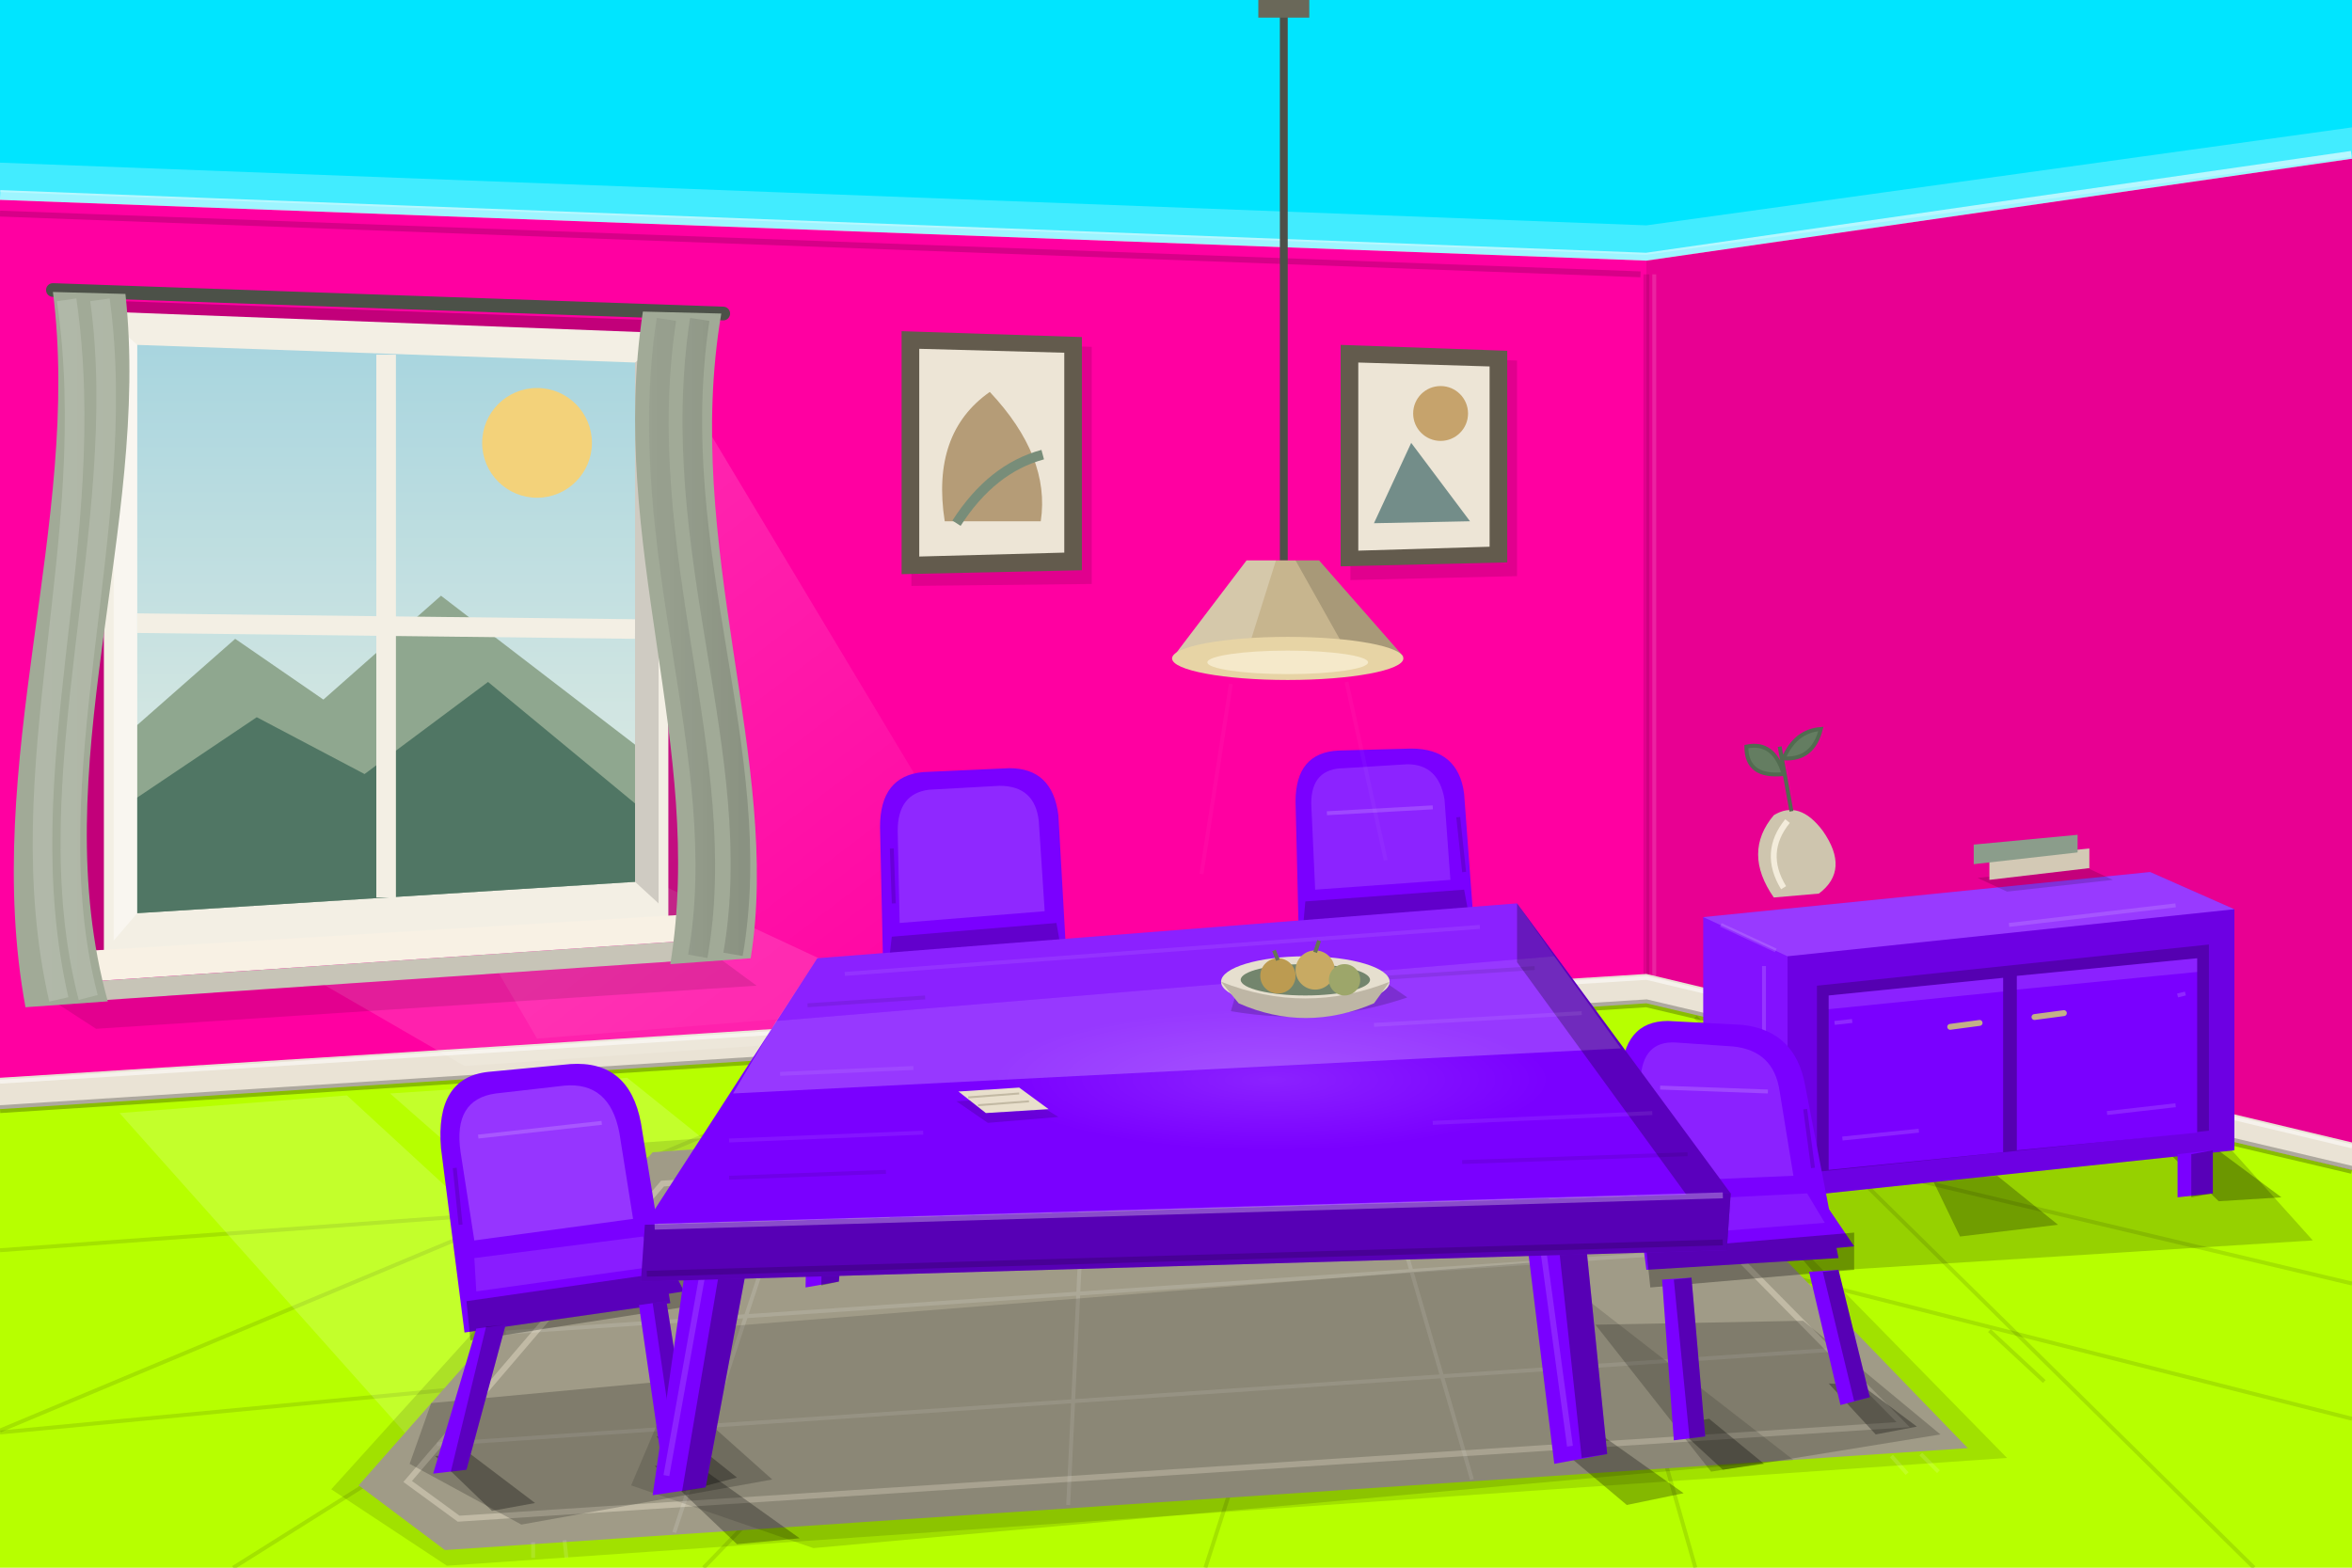
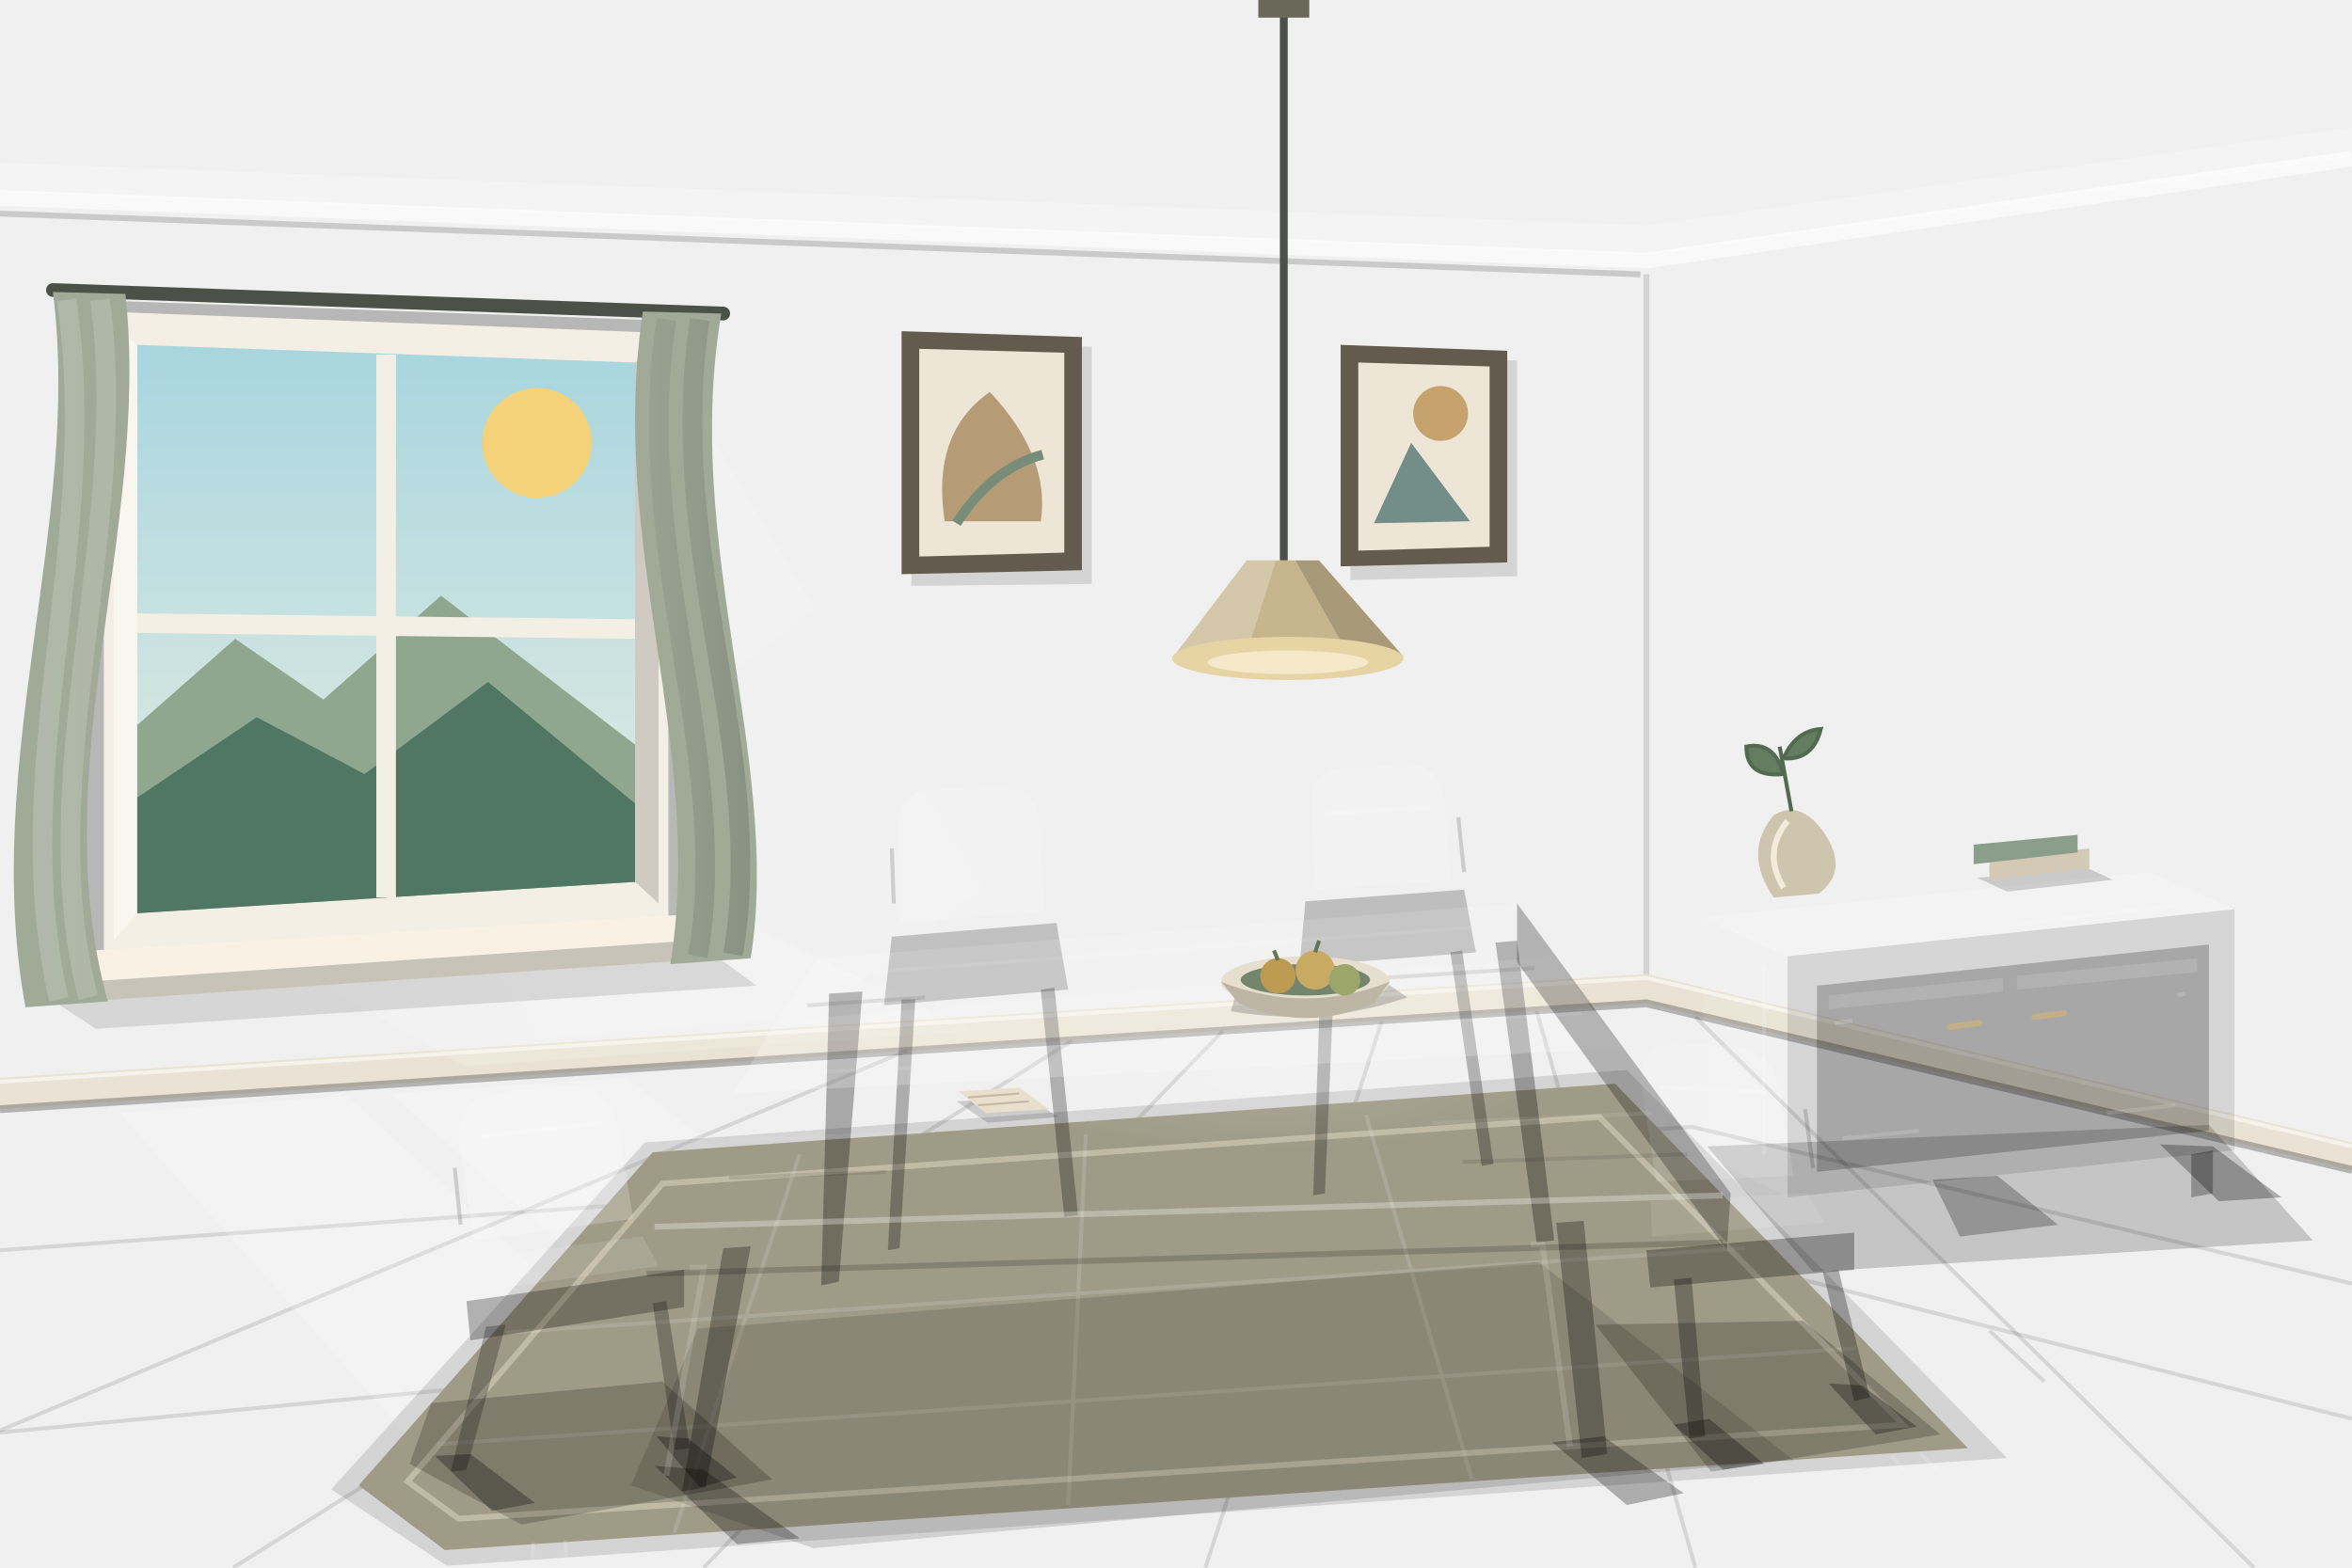
<svg xmlns="http://www.w3.org/2000/svg" width="1200" height="800" viewBox="0 0 1200 800">
  <defs>
    <linearGradient id="dining-sky" x1="0" y1="0" x2="0" y2="1">
      <stop offset="0" stop-color="#A8D5DF" />
      <stop offset="1" stop-color="#E7EEE3" />
    </linearGradient>
    <linearGradient id="dining-daylight-fade" x1="0" y1="0" x2="1" y2="1">
      <stop offset="0" stop-color="#FFFFFF" stop-opacity=".23" />
      <stop offset="1" stop-color="#FFFFFF" stop-opacity="0" />
    </linearGradient>
    <radialGradient id="dining-pendant-pool" cx=".5" cy=".5" r=".5">
      <stop offset="0" stop-color="#FFFFFF" stop-opacity=".13" />
      <stop offset="1" stop-color="#FFFFFF" stop-opacity="0" />
    </radialGradient>
    <linearGradient id="dining-linen" x1="0" y1="0" x2="1" y2="0">
      <stop offset="0" stop-color="#FFFFFF" stop-opacity=".17" />
      <stop offset=".6" stop-color="#FFFFFF" stop-opacity=".04" />
      <stop offset="1" stop-color="#000000" stop-opacity=".14" />
    </linearGradient>
  </defs>
-   <g id="dining-architecture-depth">
-     <g id="surface-ceiling">
-       <path d="M0 0H1200V81L840 133L0 102Z" fill="#00E5FF" />
-     </g>
+   <g>
+ 
+ </g>
+   <g>
    <path d="M0 83L840 115L1200 65V80L840 130L0 98Z" fill="#FFFFFF" fill-opacity=".26" />
    <path d="M0 101L840 133L1200 81" fill="none" stroke="#FFFFFF" stroke-opacity=".62" stroke-width="8" />
-     <g id="surface-wall">
-       <path d="M0 102L840 133L1200 81V597L840 511L0 565Z" fill="#FF00A1" />
-     </g>
-     <path d="M840 133L1200 81V597L840 511Z" fill="#000000" fill-opacity=".09" />
+   </g>
+   <g>
+ 
+ </g>
+   <g>
    <path d="M840 140V505" stroke="#000000" stroke-opacity=".12" stroke-width="3" />
    <path d="M844 140V505" stroke="#FFFFFF" stroke-opacity=".14" stroke-width="2" />
    <path d="M0 109L837 140" stroke="#000000" stroke-opacity=".16" stroke-width="3" />
-     <g id="surface-floor">
-       <path d="M0 565L840 511L1200 597V800H0Z" fill="#B7FF00" />
-     </g>
+   </g>
+   <g>
    <path d="M0 550L840 497L1200 583V597L840 512L0 566Z" fill="#EAE3D5" />
    <path d="M0 566L840 512L1200 597" fill="none" stroke="#000000" stroke-opacity=".26" stroke-width="4" />
    <path d="M0 552L840 499L1200 585" fill="none" stroke="#FFFFFF" stroke-opacity=".55" stroke-width="2" />
-     <g fill="none" stroke="#000000" stroke-opacity=".11" stroke-width="2">
-       <path d="M463 536L0 730M547 531L119 800M624 526L359 800M705 521L615 800M784 516L865 800M865 519L1150 800" />
-       <path d="M0 638L863 575L1200 655M0 731L892 646L1200 724M384 610L362 634M733 662L737 685M1015 679L1043 705" />
-     </g>
-   </g>
-   <g id="dining-daylight">
+     <path fill="none" stroke="#000000" stroke-opacity=".11" stroke-width="2" d="M463 536L0 730M547 531L119 800M624 526L359 800M705 521L615 800M784 516L865 800M865 519L1150 800" />
+     <path fill="none" stroke="#000000" stroke-opacity=".11" stroke-width="2" d="M0 638L863 575L1200 655M0 731L892 646L1200 724M384 610L362 634M733 662L737 685M1015 679L1043 705" />
    <path d="M66 174H334L535 509L274 530Z" fill="url(#dining-daylight-fade)" />
    <path d="M71 448L332 449L497 526L237 544Z" fill="#FFFFFF" fill-opacity=".13" />
    <path d="M61 568L177 559L392 757L251 781ZM199 558L320 550L554 738L420 752Z" fill="#FFFFFF" fill-opacity=".17" />
-   </g>
-   <g id="dining-window-depth">
    <path d="M43 153L350 164V476L43 495Z" fill="#000000" fill-opacity=".24" />
    <path d="M53 159L341 170V468L53 487Z" fill="#F3EFE4" />
    <path d="M70 176L324 185V450L70 466Z" fill="url(#dining-sky)" />
    <circle cx="274" cy="226" r="28" fill="#F3D27A" />
    <path d="M70 370L120 326L165 357L225 304L324 380V450L70 466Z" fill="#8FA78F" />
    <path d="M70 407L131 366L186 395L249 348L324 410V450L70 466Z" fill="#507664" />
    <path d="M197 181V458M70 318L324 321" stroke="#F3EFE4" stroke-width="10" />
    <path d="M58 165L70 176V466L58 480Z" fill="#FFFFFF" fill-opacity=".46" />
    <path d="M336 176L324 185V450L336 461Z" fill="#000000" fill-opacity=".15" />
    <path d="M48 485L345 467L367 479L29 502Z" fill="#F8F1E4" />
    <path d="M29 502L367 479V489L29 512Z" fill="#C7C4B7" />
    <path d="M29 512L367 489L386 503L49 525Z" fill="#000000" fill-opacity=".11" />
    <path d="M27 148L369 160" stroke="#4C5148" stroke-width="7" stroke-linecap="round" />
    <path d="M27 149L64 150C77 270 22 392 55 511L13 514C-10 389 42 267 27 149ZM328 159L368 160C348 278 399 389 383 489L342 492C360 381 310 278 328 159Z" fill="#A1AA97" />
    <path d="M34 153C52 277 3 392 30 510M51 153C67 269 16 398 45 509M340 163C322 281 374 387 356 488M357 163C339 282 392 383 374 487" fill="none" stroke="url(#dining-linen)" stroke-width="10" />
-   </g>
-   <g id="dining-wall-art">
    <path d="M465 174L557 177V298L465 299ZM689 181L774 184V294L689 296Z" fill="#000000" fill-opacity=".12" />
    <path d="M460 169L552 172V291L460 293ZM684 176L769 179V287L684 289Z" fill="#635B4D" />
    <path d="M469 178L543 180V282L469 284ZM693 185L760 187V279L693 281Z" fill="#EDE5D6" />
    <path d="M482 266Q475 221 505 200Q536 233 531 266Z" fill="#B59C77" />
    <path d="M488 267Q506 239 532 232" fill="none" stroke="#788D79" stroke-width="5" />
    <circle cx="735" cy="211" r="14" fill="#C6A36C" />
    <path d="M701 267L720 226L750 266Z" fill="#738D89" />
-   </g>
-   <g id="dining-rug-underlay">
    <path d="M329 583L830 546L1024 744L228 799L169 760Z" fill="#000000" fill-opacity=".12" />
    <path d="M333 588L824 553L1004 739L227 791L183 758Z" fill="#A09B87" />
    <path d="M338 604L816 570L971 727L234 775L208 756Z" fill="none" stroke="#E5DEC8" stroke-opacity=".47" stroke-width="3" />
    <path d="M258 680L890 637M223 737L947 688M408 589L344 782M554 579L545 768M697 569L751 755M272 787L272 795M288 786L289 795M965 743L973 752M980 742L989 751" fill="none" stroke="#FFFFFF" stroke-opacity=".13" stroke-width="2" />
-   </g>
-   <g id="dining-contact-shadows">
    <path d="M871 585L1127 574L1180 633L925 649Z" fill="#000000" fill-opacity=".18" />
    <path d="M986 602L1019 600L1050 625L1000 631Z" fill="#000000" fill-opacity=".25" />
    <path d="M1102 584L1129 585L1164 611L1132 613Z" fill="#000000" fill-opacity=".28" />
    <path d="M356 678L785 644L915 745L415 790L322 758Z" fill="#000000" fill-opacity=".13" />
    <path d="M334 748L359 750L408 785L376 788ZM792 736L818 733L859 762L830 768Z" fill="#000000" fill-opacity=".28" />
    <path d="M220 716L338 705L394 755L266 778L209 747ZM814 676L920 674L990 732L873 751Z" fill="#000000" fill-opacity=".20" />
    <path d="M222 743L240 742L273 767L251 771ZM335 733L351 734L376 754L357 759ZM854 727L872 724L900 747L879 750ZM933 706L950 707L978 728L957 732Z" fill="#000000" fill-opacity=".30" />
  </g>
-   <g id="surface-furniture">
-     <g id="dining-editable-sideboard">
-       <path d="M869 468L1097 445L1140 464V587L913 611L869 589Z" fill="#7A00FF" />
-       <path d="M869 468L1097 445L1140 464L912 488Z" fill="#FFFFFF" fill-opacity=".23" />
-       <path d="M869 468L912 488V611L869 589Z" fill="#FFFFFF" fill-opacity=".07" />
-       <path d="M912 488L1140 464V587L912 611Z" fill="#000000" fill-opacity=".11" />
-       <path d="M927 503L1127 482V577L927 598Z" fill="#000000" fill-opacity=".22" />
-       <path d="M933 508L1022 499V588L933 597ZM1029 498L1121 489V578L1029 587Z" fill="#7A00FF" />
-       <path d="M933 508L1022 499V506L933 515ZM1029 498L1121 489V496L1029 505Z" fill="#FFFFFF" fill-opacity=".13" />
-       <path d="M883 595L900 603V625L883 618ZM1111 589L1129 587V609L1111 611Z" fill="#7A00FF" />
-       <path d="M883 595L900 603V625L883 618ZM1118 589L1129 587V609L1118 611Z" fill="#000000" fill-opacity=".28" />
-       <path d="M900 493V589M936 522L945 521M1111 508L1115 507" stroke="#FFFFFF" stroke-opacity=".16" stroke-width="2" />
-     </g>
-     <g id="dining-editable-chairs">
-       <path d="M449 422Q449 396 471 394L515 392Q537 392 540 416L545 505L451 513Z" fill="#7A00FF" />
-       <path d="M458 424Q458 405 474 403L510 401Q528 401 530 419L533 465L459 471Z" fill="#FFFFFF" fill-opacity=".16" />
-       <path d="M455 478L539 471L545 505L451 513Z" fill="#000000" fill-opacity=".20" />
-       <path d="M460 510L474 509L465 636L453 638ZM524 505L538 504L550 620L537 622Z" fill="#7A00FF" />
-       <path d="M460 510L467 510L459 637L453 638ZM531 505L538 504L550 620L543 621Z" fill="#000000" fill-opacity=".28" />
-       <path d="M661 409Q661 384 683 383L720 382Q744 382 747 405L753 486L663 493Z" fill="#7A00FF" />
-       <path d="M669 410Q669 392 686 392L718 390Q734 390 737 408L740 449L671 454Z" fill="#FFFFFF" fill-opacity=".14" />
-       <path d="M666 460L747 454L753 486L663 493Z" fill="#000000" fill-opacity=".21" />
-       <path d="M674 491L687 490L682 608L670 610ZM734 486L746 485L762 594L750 596Z" fill="#7A00FF" />
-       <path d="M674 491L681 491L676 609L670 610ZM740 486L746 485L762 594L756 595Z" fill="#000000" fill-opacity=".27" />
-       <path d="M225 586Q222 550 249 547L291 543Q321 541 327 573L342 665L237 680Z" fill="#7A00FF" />
-       <path d="M235 588Q231 561 253 558L288 554Q311 552 316 578L323 622L242 633Z" fill="#FFFFFF" fill-opacity=".21" />
-       <path d="M240 636L331 624L349 659L238 676Z" fill="#7A00FF" />
-       <path d="M242 642L328 631L336 646L243 659Z" fill="#FFFFFF" fill-opacity=".11" />
-       <path d="M238 664L349 648V667L240 684Z" fill="#000000" fill-opacity=".27" />
-       <path d="M243 678L258 676L238 750L221 752ZM326 666L340 664L352 739L337 742Z" fill="#7A00FF" />
-       <path d="M248 677L258 676L238 750L230 751ZM333 665L340 664L352 739L344 740Z" fill="#000000" fill-opacity=".25" />
-       <path d="M827 550Q828 521 851 521L889 523Q916 526 921 554L938 642L840 648Z" fill="#7A00FF" />
-       <path d="M837 551Q838 531 855 532L884 534Q905 536 908 557L915 600L845 603Z" fill="#FFFFFF" fill-opacity=".13" />
-       <path d="M842 609L925 605L946 636L840 646Z" fill="#7A00FF" />
-       <path d="M842 613L922 609L931 624L843 631Z" fill="#FFFFFF" fill-opacity=".09" />
-       <path d="M840 638L946 629V648L842 657Z" fill="#000000" fill-opacity=".29" />
-       <path d="M848 653L863 652L870 733L854 735ZM923 649L938 648L954 713L939 717Z" fill="#7A00FF" />
-       <path d="M854 653L863 652L870 733L862 734ZM930 649L938 648L954 713L946 715Z" fill="#000000" fill-opacity=".29" />
-       <path d="M244 580L307 573M677 415L731 412M847 555L902 557" fill="none" stroke="#FFFFFF" stroke-opacity=".17" stroke-width="2" />
-     </g>
-     <g id="dining-editable-table">
-       <path d="M414 508L440 506L428 654L411 657ZM751 482L774 480L793 633L776 635Z" fill="#7A00FF" />
-       <path d="M423 507L440 506L428 654L419 656ZM763 481L774 480L793 633L784 634Z" fill="#000000" fill-opacity=".30" />
-       <path d="M351 638L383 636L360 759L333 763ZM778 625L808 623L820 742L793 747Z" fill="#7A00FF" />
-       <path d="M369 637L383 636L360 759L348 761ZM794 624L808 623L820 742L807 744Z" fill="#000000" fill-opacity=".29" />
-       <path d="M352 647L359 647L340 753M781 635L787 635L801 738" fill="none" stroke="#FFFFFF" stroke-opacity=".14" stroke-width="3" />
-       <path d="M417 489L774 461L883 609L329 625Z" fill="#7A00FF" />
-       <path d="M417 489L774 461L793 488L396 521Z" fill="#FFFFFF" fill-opacity=".13" />
-       <path d="M396 521L793 488L827 535L374 558Z" fill="#FFFFFF" fill-opacity=".22" />
-       <path d="M774 461L883 609L881 638L774 491Z" fill="#000000" fill-opacity=".26" />
-       <path d="M329 625L883 609L881 638L327 654Z" fill="#7A00FF" />
-       <path d="M329 625L883 609L881 638L327 654Z" fill="#000000" fill-opacity=".29" />
-       <path d="M334 626L879 610" fill="none" stroke="#FFFFFF" stroke-opacity=".30" stroke-width="3" />
-       <path d="M330 650L879 634" stroke="#000000" stroke-opacity=".17" stroke-width="3" />
-       <path d="M431 497L755 473M398 548L466 545M701 523L807 517M372 582L471 578M731 573L843 568" fill="none" stroke="#FFFFFF" stroke-opacity=".08" stroke-width="2" />
-       <path d="M412 513L472 509M690 500L783 494M372 601L452 598M746 593L861 589" fill="none" stroke="#000000" stroke-opacity=".09" stroke-width="2" />
-       <ellipse cx="649" cy="551" rx="142" ry="36" fill="url(#dining-pendant-pool)" />
-     </g>
+   <g>
+     <path d="M869 468L1097 445L1140 464L912 488Z" fill="#FFFFFF" fill-opacity=".23" />
+     <path d="M869 468L912 488V611L869 589Z" fill="#FFFFFF" fill-opacity=".07" />
+     <path d="M912 488L1140 464V587L912 611Z" fill="#000000" fill-opacity=".11" />
+     <path d="M927 503L1127 482V577L927 598Z" fill="#000000" fill-opacity=".22" />
  </g>
-   <g id="dining-material-cues">
+   <g>
+     <path d="M933 508L1022 499V506L933 515ZM1029 498L1121 489V496L1029 505Z" fill="#FFFFFF" fill-opacity=".13" />
+   </g>
+   <g>
+     <path d="M1118 589L1129 587V609L1118 611Z" fill="#000000" fill-opacity=".28" />
+     <path d="M900 493V589M936 522L945 521M1111 508L1115 507" stroke="#FFFFFF" stroke-opacity=".16" stroke-width="2" />
+   </g>
+   <g>
+     <path d="M458 424Q458 405 474 403L510 401Q528 401 530 419L533 465L459 471Z" fill="#FFFFFF" fill-opacity=".16" />
+     <path d="M455 478L539 471L545 505L451 513Z" fill="#000000" fill-opacity=".20" />
+   </g>
+   <g>
+     <path d="M460 510L467 510L459 637L453 638ZM531 505L538 504L550 620L543 621Z" fill="#000000" fill-opacity=".28" />
+   </g>
+   <g>
+     <path d="M669 410Q669 392 686 392L718 390Q734 390 737 408L740 449L671 454Z" fill="#FFFFFF" fill-opacity=".14" />
+     <path d="M666 460L747 454L753 486L663 493Z" fill="#000000" fill-opacity=".21" />
+   </g>
+   <g>
+     <path d="M674 491L681 491L676 609L670 610ZM740 486L746 485L762 594L756 595Z" fill="#000000" fill-opacity=".27" />
+   </g>
+   <g>
+     <path d="M235 588Q231 561 253 558L288 554Q311 552 316 578L323 622L242 633Z" fill="#FFFFFF" fill-opacity=".21" />
+   </g>
+   <g>
+     <path d="M242 642L328 631L336 646L243 659Z" fill="#FFFFFF" fill-opacity=".11" />
+     <path d="M238 664L349 648V667L240 684Z" fill="#000000" fill-opacity=".27" />
+   </g>
+   <g>
+     <path d="M248 677L258 676L238 750L230 751ZM333 665L340 664L352 739L344 740Z" fill="#000000" fill-opacity=".25" />
+   </g>
+   <g>
+     <path d="M837 551Q838 531 855 532L884 534Q905 536 908 557L915 600L845 603Z" fill="#FFFFFF" fill-opacity=".13" />
+   </g>
+   <g>
+     <path d="M842 613L922 609L931 624L843 631Z" fill="#FFFFFF" fill-opacity=".09" />
+     <path d="M840 638L946 629V648L842 657Z" fill="#000000" fill-opacity=".29" />
+   </g>
+   <g>
+     <path d="M854 653L863 652L870 733L862 734ZM930 649L938 648L954 713L946 715Z" fill="#000000" fill-opacity=".29" />
+     <path d="M244 580L307 573M677 415L731 412M847 555L902 557" fill="none" stroke="#FFFFFF" stroke-opacity=".17" stroke-width="2" />
+   </g>
+   <g>
+     <path d="M423 507L440 506L428 654L419 656ZM763 481L774 480L793 633L784 634Z" fill="#000000" fill-opacity=".30" />
+   </g>
+   <g>
+     <path d="M369 637L383 636L360 759L348 761ZM794 624L808 623L820 742L807 744Z" fill="#000000" fill-opacity=".29" />
+     <path d="M352 647L359 647L340 753M781 635L787 635L801 738" fill="none" stroke="#FFFFFF" stroke-opacity=".14" stroke-width="3" />
+   </g>
+   <g>
+     <path d="M417 489L774 461L793 488L396 521Z" fill="#FFFFFF" fill-opacity=".13" />
+     <path d="M396 521L793 488L827 535L374 558Z" fill="#FFFFFF" fill-opacity=".22" />
+     <path d="M774 461L883 609L881 638L774 491Z" fill="#000000" fill-opacity=".26" />
+   </g>
+   <g>
+     <path d="M334 626L879 610" fill="none" stroke="#FFFFFF" stroke-opacity=".30" stroke-width="3" />
+     <path d="M330 650L879 634" stroke="#000000" stroke-opacity=".17" stroke-width="3" />
+     <path d="M431 497L755 473M398 548L466 545M701 523L807 517M372 582L471 578M731 573L843 568" fill="none" stroke="#FFFFFF" stroke-opacity=".08" stroke-width="2" />
+     <path d="M412 513L472 509M690 500L783 494M372 601L452 598M746 593L861 589" fill="none" stroke="#000000" stroke-opacity=".09" stroke-width="2" />
+     <ellipse cx="649" cy="551" rx="142" ry="36" fill="url(#dining-pendant-pool)" />
    <path d="M995 524L1010 522M1038 519L1053 517" stroke="#C3B087" stroke-width="3" stroke-linecap="round" />
    <path d="M878 472L906 485M1025 472L1110 462M940 581L979 577M1075 568L1110 564" stroke="#FFFFFF" stroke-opacity=".14" stroke-width="2" />
    <path d="M232 596L235 625M921 566L925 596M455 433L456 461M744 417L747 445" stroke="#000000" stroke-opacity=".15" stroke-width="2" />
    <path d="M633 499Q671 490 705 500L718 509Q674 524 628 516Z" fill="#000000" fill-opacity=".18" />
    <ellipse cx="666" cy="501" rx="43" ry="13" fill="#E6DFCF" />
    <path d="M623 501Q666 518 709 501L701 512Q666 527 632 512Z" fill="#BEB6A5" />
    <ellipse cx="666" cy="500" rx="33" ry="8" fill="#73856D" />
    <circle cx="652" cy="498" r="9" fill="#BC9B51" />
    <circle cx="671" cy="495" r="10" fill="#C8AA63" />
    <circle cx="686" cy="500" r="8" fill="#9DA66A" />
    <path d="M652 490L650 485M671 486L673 480" stroke="#657454" stroke-width="2" />
    <path d="M488 562L524 560L540 570L504 573Z" fill="#000000" fill-opacity=".15" />
    <path d="M489 557L520 555L535 566L503 568Z" fill="#E8DFCC" />
    <path d="M494 560L520 558M499 564L525 562" stroke="#AEA58E" stroke-opacity=".65" stroke-width="1" />
    <path d="M1009 448L1063 442L1078 449L1024 455Z" fill="#000000" fill-opacity=".16" />
    <path d="M1015 438L1066 433V443L1015 449Z" fill="#D3C9B5" />
    <path d="M1007 431L1060 426V435L1007 441Z" fill="#8B9D8B" />
    <path d="M905 458Q889 435 905 416Q918 408 930 424Q944 444 928 456Z" fill="#CEC5AE" />
    <path d="M910 453Q899 435 912 419" fill="none" stroke="#F3ECDB" stroke-width="3" />
    <path d="M914 414L908 381M910 395Q891 397 891 381Q905 378 910 395M910 387Q925 388 929 372Q916 373 910 387" fill="#647D61" stroke="#526B50" stroke-width="2" />
-   </g>
-   <g id="dining-pendant-light">
    <path d="M655 0V286" stroke="#4D5048" stroke-width="4" />
    <path d="M642 0H668V9H642Z" fill="#6A6859" />
    <path d="M598 336L636 286H673L716 335Q664 353 598 336Z" fill="#C7B58E" />
    <path d="M598 336L636 286H651L634 340Z" fill="#FFFFFF" fill-opacity=".25" />
    <path d="M673 286L716 335L693 343L661 286Z" fill="#000000" fill-opacity=".16" />
    <ellipse cx="657" cy="336" rx="59" ry="11" fill="#E7D4A5" />
    <ellipse cx="657" cy="338" rx="41" ry="6" fill="#F5E9CA" />
    <path d="M628 349L613 446M687 348L707 439" fill="none" stroke="#FFFFFF" stroke-opacity=".035" stroke-width="2" />
  </g>
</svg>
